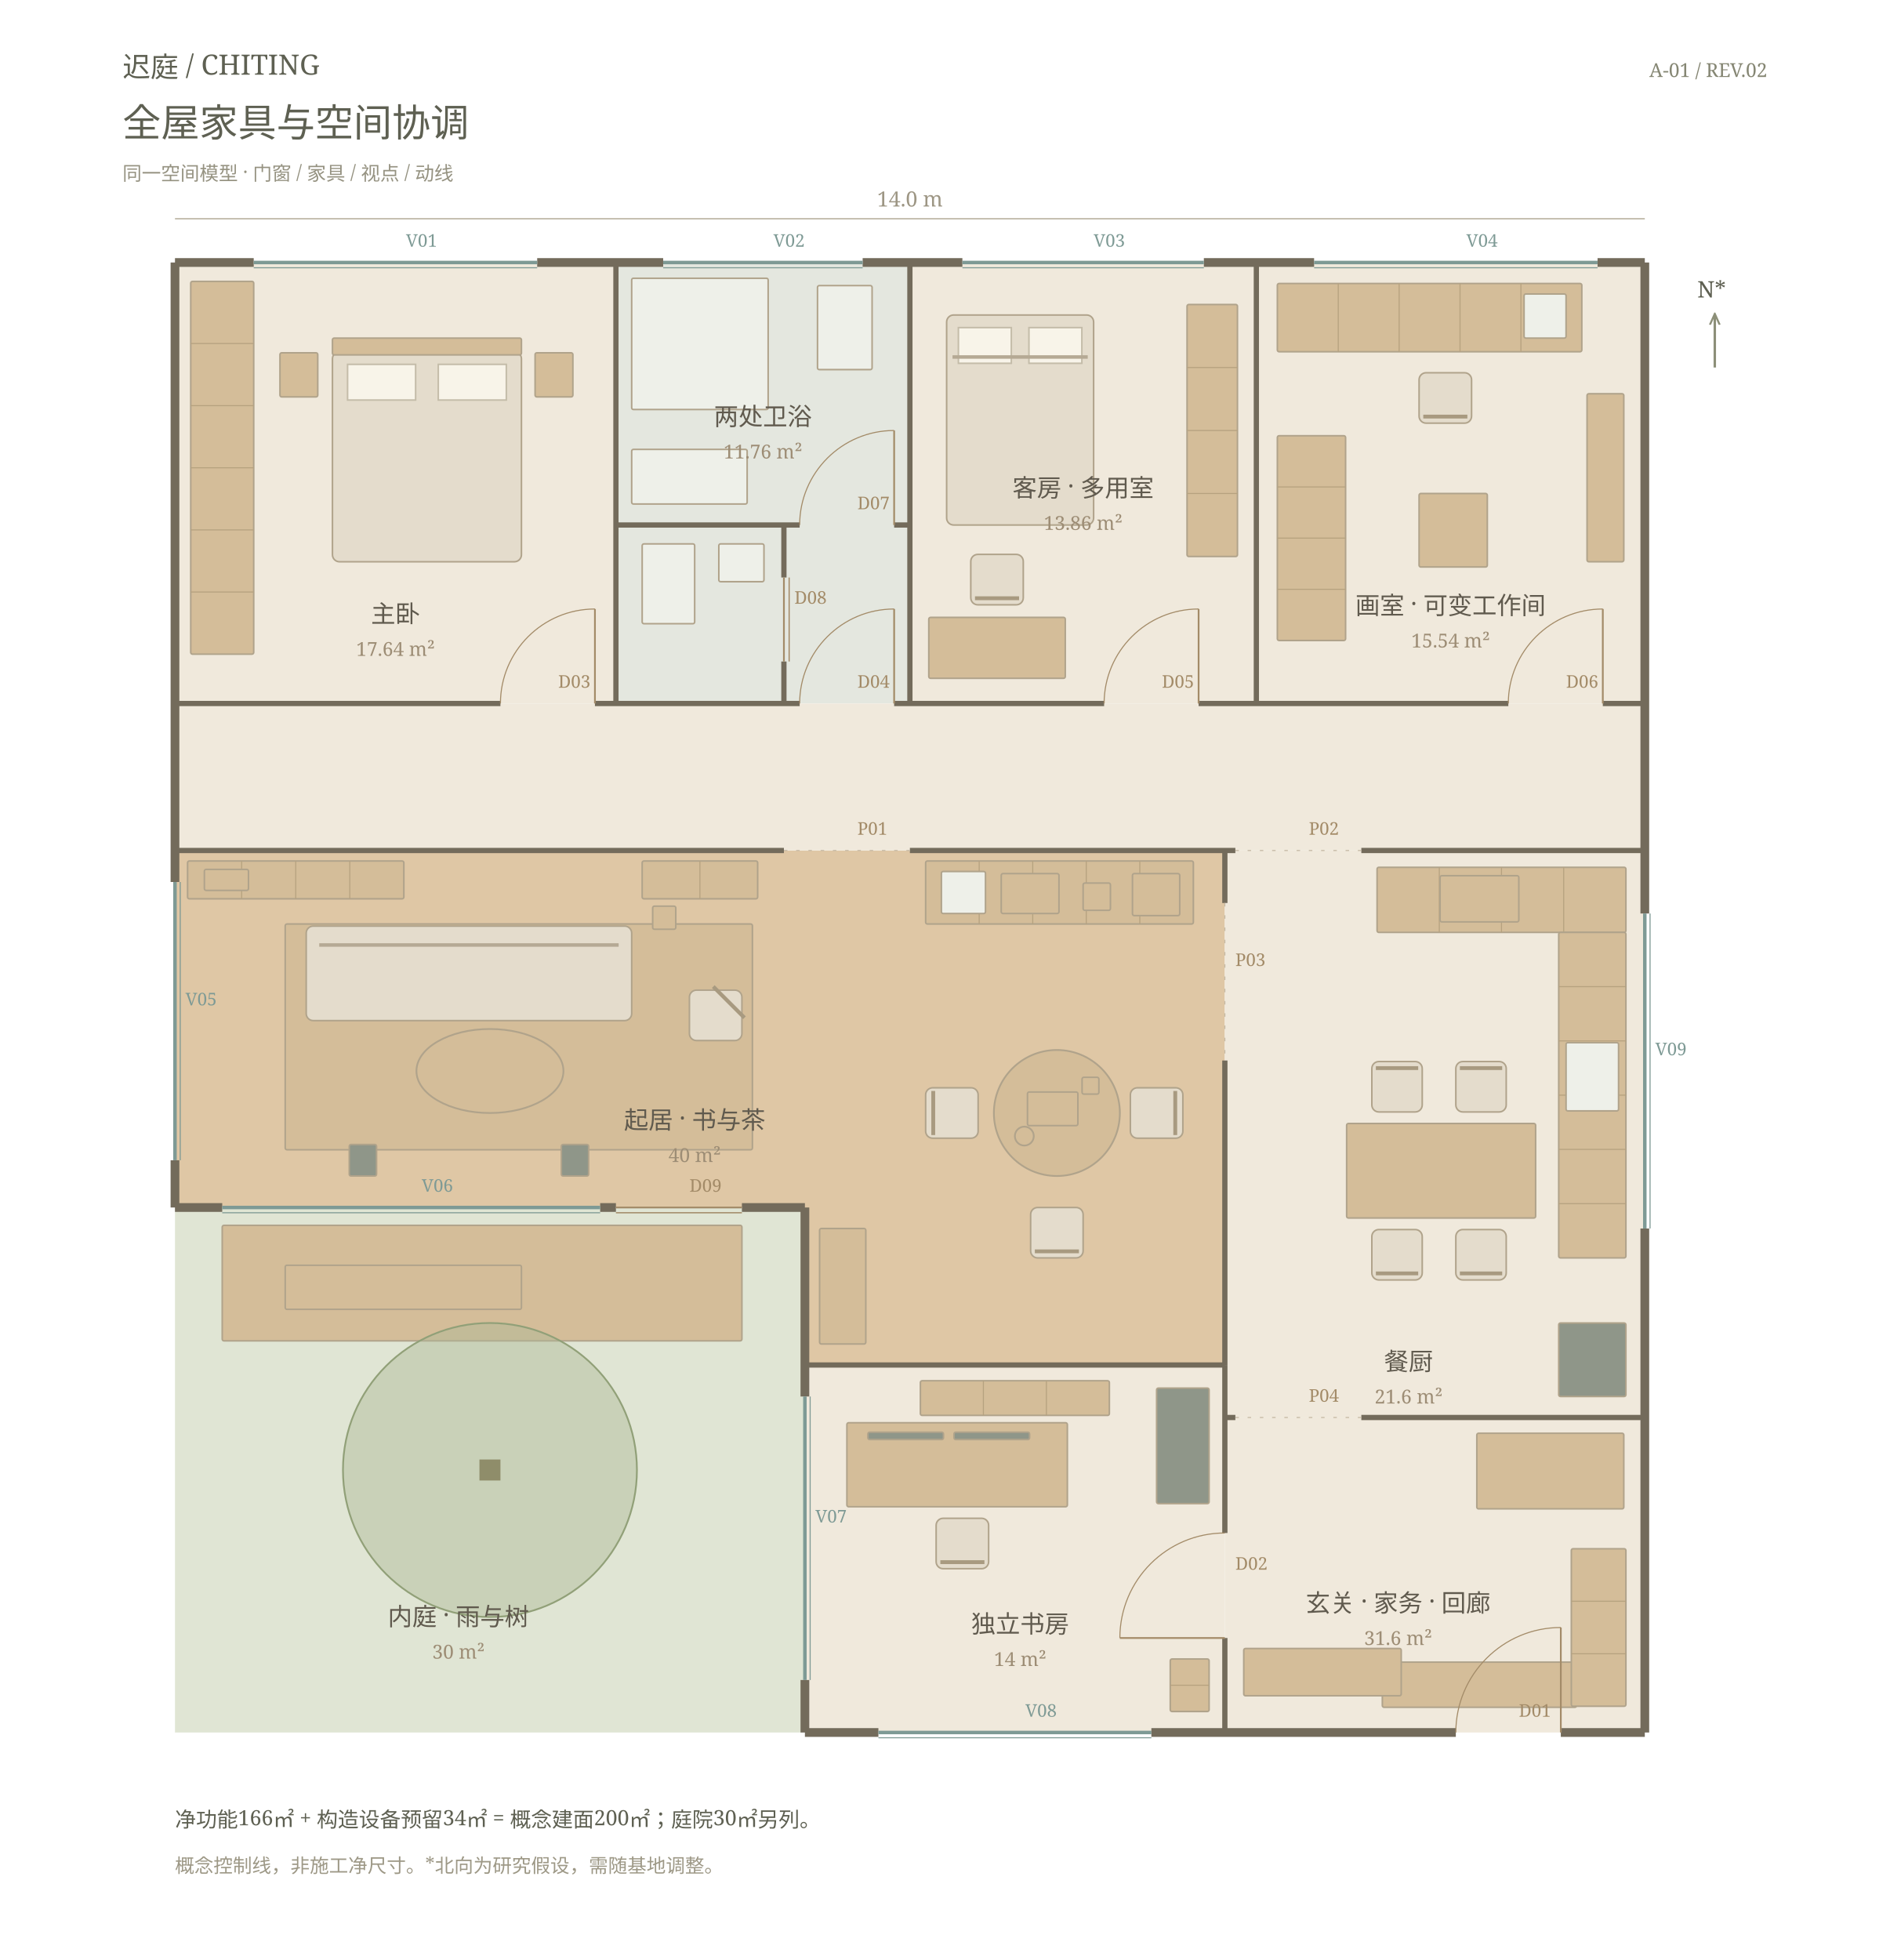
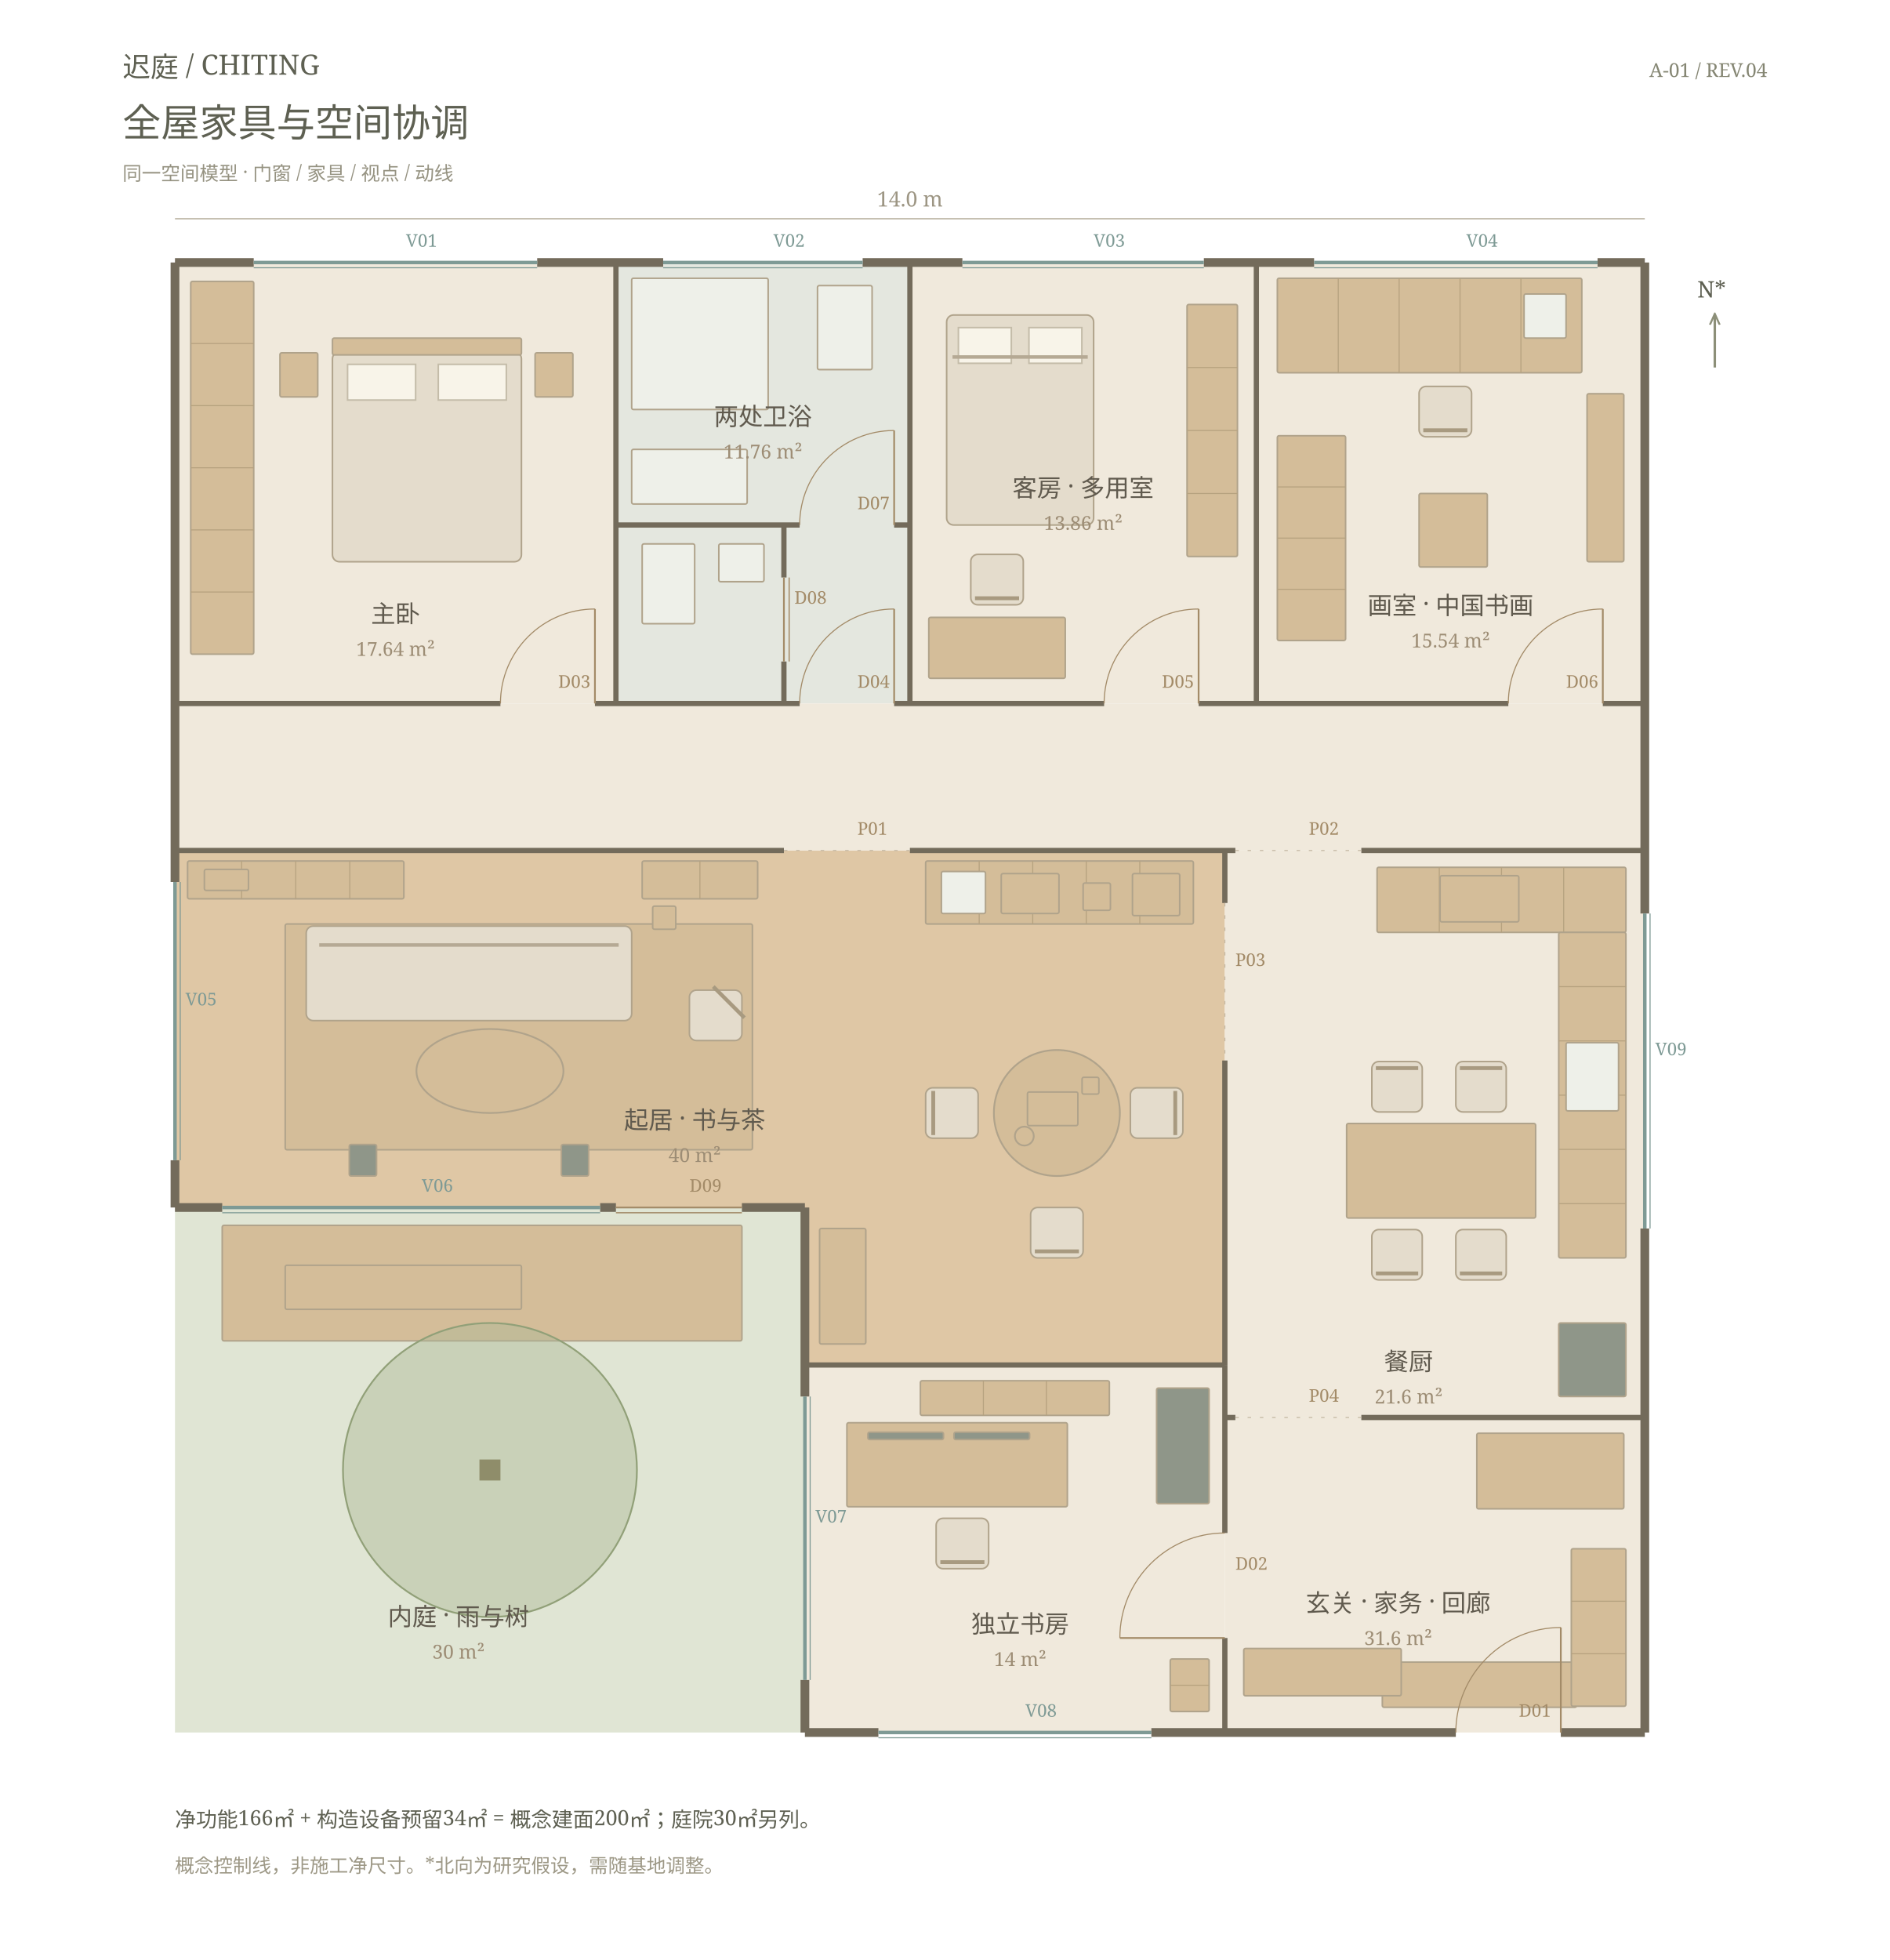
<svg xmlns="http://www.w3.org/2000/svg" viewBox="0 0 1080 1120" role="img" aria-label="迟庭 · 同模型全屋平面" style="display:block;width:100%;height:auto;background:#f8f5ee;font-family:Georgia,'Songti SC','Noto Serif SC',serif">
  <defs>
    <marker id="route-arrow" viewBox="0 0 10 10" refX="8" refY="5" markerWidth="5" markerHeight="5" orient="auto-start-reverse">
      <path d="M0 1L9 5L0 9" fill="none" stroke="context-stroke" stroke-width="1.6" />
    </marker>
  </defs>
  <text x="70" y="44" font-size="16" fill="#5e6052">迟庭  /  CHITING</text>
-   <text x="1010" y="44" font-size="11" fill="#858673" text-anchor="end">A-01 / REV.02</text>
+   <text x="1010" y="44" font-size="11" fill="#858673" text-anchor="end">A-01 / REV.04</text>
  <text x="70" y="78" font-size="22" fill="#5e6052">全屋家具与空间协调</text>
  <text x="70" y="103" font-size="11" fill="#959281">同一空间模型 · 门窗 / 家具 / 视点 / 动线</text>
  <g class="house-zone" data-id="living" role="button" tabindex="0" aria-pressed="true" aria-label="起居 · 书与茶">
    <path class="hp-zone-hit" d="M100 486 L700 486 L700 690 L100 690Z M460 690 L700 690 L700 780 L460 780Z" fill="#dfc7a5" stroke="transparent" stroke-width="3" />
  </g>
  <g class="house-zone" data-id="study" role="button" tabindex="0" aria-pressed="false" aria-label="独立书房">
    <path class="hp-zone-hit" d="M460 780 L700 780 L700 990 L460 990Z" fill="#f0e9dc" stroke="transparent" stroke-width="3" />
  </g>
  <g class="house-zone" data-id="bedroom" role="button" tabindex="0" aria-pressed="false" aria-label="主卧">
    <path class="hp-zone-hit" d="M100 150 L352 150 L352 402 L100 402Z" fill="#f0e9dc" stroke="transparent" stroke-width="3" />
  </g>
  <g class="house-zone" data-id="kitchen" role="button" tabindex="0" aria-pressed="false" aria-label="餐厨">
    <path class="hp-zone-hit" d="M700 486 L940 486 L940 810 L700 810Z" fill="#f0e9dc" stroke="transparent" stroke-width="3" />
  </g>
  <g class="house-zone" data-id="flex" role="button" tabindex="0" aria-pressed="false" aria-label="客房 · 多用室">
    <path class="hp-zone-hit" d="M520 150 L718 150 L718 402 L520 402Z" fill="#f0e9dc" stroke="transparent" stroke-width="3" />
  </g>
-   <g class="house-zone" data-id="reserve" role="button" tabindex="0" aria-pressed="false" aria-label="画室 · 可变工作间">
+   <g class="house-zone" data-id="reserve" role="button" tabindex="0" aria-pressed="false" aria-label="画室 · 中国书画">
    <path class="hp-zone-hit" d="M718 150 L940 150 L940 402 L718 402Z" fill="#f0e9dc" stroke="transparent" stroke-width="3" />
  </g>
  <g class="house-zone" data-id="bath" role="button" tabindex="0" aria-pressed="false" aria-label="两处卫浴">
    <path class="hp-zone-hit" d="M352 150 L520 150 L520 402 L352 402Z" fill="#e4e7df" stroke="transparent" stroke-width="3" />
  </g>
  <g class="house-zone" data-id="entry" role="button" tabindex="0" aria-pressed="false" aria-label="玄关 · 家务 · 回廊">
    <path class="hp-zone-hit" d="M100 402 L940 402 L940 486 L100 486Z M700 810 L940 810 L940 990 L700 990Z" fill="#f0e9dc" stroke="transparent" stroke-width="3" />
  </g>
  <g class="house-zone" data-id="garden" role="button" tabindex="0" aria-pressed="false" aria-label="内庭 · 雨与树">
    <path class="hp-zone-hit" d="M100 690 L460 690 L460 990 L100 990Z" fill="#e0e5d4" stroke="transparent" stroke-width="3" />
  </g>
  <g class="plan-furniture" data-furniture="F-L14" pointer-events="none">
    <rect x="163" y="528" width="267" height="129" fill="#d4bd99" stroke="#b0a38b" stroke-width=".9" rx="1" />
  </g>
  <g class="plan-furniture" data-furniture="F-E04" pointer-events="none">
    <rect x="790" y="949.8" width="111" height="25.8" fill="#d4bd99" stroke="#b0a38b" stroke-width=".9" rx="1" />
  </g>
  <g class="plan-furniture" data-furniture="F-G03" pointer-events="none">
    <rect x="127" y="700.2" width="297" height="66" fill="#d4bd99" stroke="#b0a38b" stroke-width=".9" rx="1" />
  </g>
  <g class="plan-furniture" data-furniture="F-L01" pointer-events="none">
    <rect x="175" y="529.2" width="186" height="54" fill="#e4dccc" stroke="#b0a38b" stroke-width=".9" rx="4" />
    <line x1="182.44" y1="540" x2="353.56" y2="540" stroke="#b5a994" stroke-width="2" />
  </g>
  <g class="plan-furniture" data-furniture="F-L02" pointer-events="none">
    <ellipse cx="280" cy="612" rx="42" ry="24" fill="#d4bd99" stroke="#b0a38b" />
  </g>
  <g class="plan-furniture" data-furniture="F-L03" pointer-events="none">
    <rect x="394" y="565.8" width="30" height="28.8" fill="#e4dccc" stroke="#b0a38b" stroke-width=".9" rx="4" />
    <g transform="rotate(45 409 580.2)">
      <line x1="396.4" y1="569.544" x2="421.6" y2="569.544" stroke="#a89a80" stroke-width="2.2" />
    </g>
  </g>
  <g class="plan-furniture" data-furniture="F-L04" pointer-events="none">
    <ellipse cx="604" cy="636" rx="36" ry="36" fill="#d4bd99" stroke="#b0a38b" />
  </g>
  <g class="plan-furniture" data-furniture="F-L05" pointer-events="none">
    <rect x="589" y="690" width="30" height="28.8" fill="#e4dccc" stroke="#b0a38b" stroke-width=".9" rx="4" />
    <g transform="rotate(180 604 704.4)">
      <line x1="591.4" y1="693.744" x2="616.6" y2="693.744" stroke="#a89a80" stroke-width="2.2" />
    </g>
  </g>
  <g class="plan-furniture" data-furniture="F-L06" pointer-events="none">
    <rect x="529" y="621.6" width="30" height="28.8" fill="#e4dccc" stroke="#b0a38b" stroke-width=".9" rx="4" />
    <g transform="rotate(270 544 636)">
      <line x1="531.4" y1="625.344" x2="556.6" y2="625.344" stroke="#a89a80" stroke-width="2.2" />
    </g>
  </g>
  <g class="plan-furniture" data-furniture="F-L07" pointer-events="none">
    <rect x="646" y="621.6" width="30" height="28.8" fill="#e4dccc" stroke="#b0a38b" stroke-width=".9" rx="4" />
    <g transform="rotate(90 661 636)">
      <line x1="648.4" y1="625.344" x2="673.6" y2="625.344" stroke="#a89a80" stroke-width="2.2" />
    </g>
  </g>
  <g class="plan-furniture" data-furniture="F-L08" pointer-events="none">
    <rect x="107.2" y="492" width="123.6" height="21.6" fill="#d4bd99" stroke="#b0a38b" stroke-width=".9" rx="1" />
    <line x1="138.1" y1="492" x2="138.1" y2="513.6" stroke="#b6a27f" stroke-width="0.6" />
    <line x1="169" y1="492" x2="169" y2="513.6" stroke="#b6a27f" stroke-width="0.6" />
    <line x1="199.9" y1="492" x2="199.9" y2="513.6" stroke="#b6a27f" stroke-width="0.6" />
  </g>
  <g class="plan-furniture" data-furniture="F-L09" pointer-events="none">
    <rect x="367" y="492" width="66" height="21.6" fill="#d4bd99" stroke="#b0a38b" stroke-width=".9" rx="1" />
    <line x1="400" y1="492" x2="400" y2="513.6" stroke="#b6a27f" stroke-width="0.6" />
  </g>
  <g class="plan-furniture" data-furniture="F-L10" pointer-events="none">
    <rect x="529" y="492" width="153" height="36" fill="#d4bd99" stroke="#b0a38b" stroke-width=".9" rx="1" />
    <line x1="559.6" y1="492" x2="559.6" y2="528" stroke="#b6a27f" stroke-width="0.6" />
    <line x1="590.2" y1="492" x2="590.2" y2="528" stroke="#b6a27f" stroke-width="0.6" />
    <line x1="620.8" y1="492" x2="620.8" y2="528" stroke="#b6a27f" stroke-width="0.6" />
    <line x1="651.4" y1="492" x2="651.4" y2="528" stroke="#b6a27f" stroke-width="0.6" />
  </g>
  <g class="plan-furniture" data-furniture="F-L11" pointer-events="none">
    <rect x="199.6" y="654" width="15.6" height="18" fill="#8f9689" stroke="#b0a38b" stroke-width=".9" rx="1" />
  </g>
  <g class="plan-furniture" data-furniture="F-L12" pointer-events="none">
    <rect x="320.8" y="654" width="15.6" height="18" fill="#8f9689" stroke="#b0a38b" stroke-width=".9" rx="1" />
  </g>
  <g class="plan-furniture" data-furniture="F-L13" pointer-events="none">
    <rect x="468.4" y="702" width="26.4" height="66" fill="#d4bd99" stroke="#b0a38b" stroke-width=".9" rx="1" />
  </g>
  <g class="plan-furniture" data-furniture="F-L15" pointer-events="none">
    <rect x="538" y="498" width="25.2" height="24" fill="#eef0e9" stroke="#b0a38b" stroke-width=".9" rx="1" />
  </g>
  <g class="plan-furniture" data-furniture="F-L16" pointer-events="none">
    <rect x="572.2" y="499.2" width="33" height="22.8" fill="#d4bd99" stroke="#b0a38b" stroke-width=".9" rx="1" />
  </g>
  <g class="plan-furniture" data-furniture="F-L17" pointer-events="none">
    <rect x="619" y="504.6" width="15.6" height="15.6" fill="#d4bd99" stroke="#b0a38b" stroke-width=".9" rx="1" />
  </g>
  <g class="plan-furniture" data-furniture="F-L18" pointer-events="none">
    <rect x="647.2" y="499.2" width="27" height="24" fill="#d4bd99" stroke="#b0a38b" stroke-width=".9" rx="1" />
  </g>
  <g class="plan-furniture" data-furniture="F-L19" pointer-events="none">
    <rect x="373" y="517.8" width="13.2" height="13.2" fill="#d4bd99" stroke="#b0a38b" stroke-width=".9" rx="1" />
  </g>
  <g class="plan-furniture" data-furniture="F-L20" pointer-events="none">
    <rect x="116.8" y="496.8" width="25.2" height="12" fill="#d4bd99" stroke="#b0a38b" stroke-width=".9" rx="1" />
  </g>
  <g class="plan-furniture" data-furniture="F-L21" pointer-events="none">
    <rect x="587.2" y="624" width="28.8" height="19.2" fill="#d4bd99" stroke="#b0a38b" stroke-width=".9" rx="1" />
  </g>
  <g class="plan-furniture" data-furniture="F-L22" pointer-events="none">
    <rect x="618.4" y="615.6" width="9.6" height="9.6" fill="#d4bd99" stroke="#b0a38b" stroke-width=".9" rx="1" />
  </g>
  <g class="plan-furniture" data-furniture="F-L23" pointer-events="none">
    <ellipse cx="585.4" cy="649.2" rx="5.4" ry="5.4" fill="#d4bd99" stroke="#b0a38b" />
  </g>
  <g class="plan-furniture" data-furniture="F-S01" pointer-events="none">
    <rect x="484" y="813" width="126" height="48" fill="#d4bd99" stroke="#b0a38b" stroke-width=".9" rx="1" />
  </g>
  <g class="plan-furniture" data-furniture="F-S02" pointer-events="none">
    <rect x="535" y="867.6" width="30" height="28.8" fill="#e4dccc" stroke="#b0a38b" stroke-width=".9" rx="4" />
    <g transform="rotate(180 550 882)">
      <line x1="537.4" y1="871.344" x2="562.6" y2="871.344" stroke="#a89a80" stroke-width="2.2" />
    </g>
  </g>
  <g class="plan-furniture" data-furniture="F-S03" pointer-events="none">
    <rect x="526" y="789" width="108" height="19.8" fill="#d4bd99" stroke="#b0a38b" stroke-width=".9" rx="1" />
    <line x1="562" y1="789" x2="562" y2="808.8" stroke="#b6a27f" stroke-width="0.6" />
    <line x1="598" y1="789" x2="598" y2="808.8" stroke="#b6a27f" stroke-width="0.6" />
  </g>
  <g class="plan-furniture" data-furniture="F-S04" pointer-events="none">
    <rect x="661" y="793.2" width="30" height="66" fill="#8f9689" stroke="#b0a38b" stroke-width=".9" rx="1" />
  </g>
  <g class="plan-furniture" data-furniture="F-S05" pointer-events="none">
    <rect x="668.8" y="948" width="22.2" height="30" fill="#d4bd99" stroke="#b0a38b" stroke-width=".9" rx="1" />
    <line x1="668.8" y1="963" x2="691" y2="963" stroke="#b6a27f" stroke-width="0.6" />
  </g>
  <g class="plan-furniture" data-furniture="F-S06" pointer-events="none">
    <rect x="496" y="818.4" width="43.2" height="4.2" fill="#8f9689" stroke="#b0a38b" stroke-width=".9" rx="1" />
  </g>
  <g class="plan-furniture" data-furniture="F-S07" pointer-events="none">
    <rect x="545.2" y="818.4" width="43.2" height="4.2" fill="#8f9689" stroke="#b0a38b" stroke-width=".9" rx="1" />
  </g>
  <g class="plan-furniture" data-furniture="F-B01" pointer-events="none">
    <rect x="190" y="201" width="108" height="120" fill="#e4dccc" stroke="#b0a38b" stroke-width=".9" rx="4" />
    <rect x="198.64" y="208.2" width="38.88" height="20.4" fill="#f8f4e9" stroke="#c4bca9" stroke-width=".9" />
    <rect x="250.48" y="208.2" width="38.88" height="20.4" fill="#f8f4e9" stroke="#c4bca9" stroke-width=".9" />
  </g>
  <g class="plan-furniture" data-furniture="F-B02" pointer-events="none">
    <rect x="190" y="193.2" width="108" height="9.6" fill="#d4bd99" stroke="#b0a38b" stroke-width=".9" rx="1" />
  </g>
  <g class="plan-furniture" data-furniture="F-B03" pointer-events="none">
    <rect x="109" y="160.8" width="36" height="213" fill="#d4bd99" stroke="#b0a38b" stroke-width=".9" rx="1" />
    <line x1="109" y1="196.3" x2="145" y2="196.3" stroke="#b6a27f" stroke-width="0.6" />
    <line x1="109" y1="231.8" x2="145" y2="231.8" stroke="#b6a27f" stroke-width="0.6" />
    <line x1="109" y1="267.3" x2="145" y2="267.3" stroke="#b6a27f" stroke-width="0.6" />
    <line x1="109" y1="302.8" x2="145" y2="302.8" stroke="#b6a27f" stroke-width="0.6" />
    <line x1="109" y1="338.3" x2="145" y2="338.3" stroke="#b6a27f" stroke-width="0.6" />
  </g>
  <g class="plan-furniture" data-furniture="F-B04" pointer-events="none">
    <rect x="160" y="201.6" width="21.6" height="25.2" fill="#d4bd99" stroke="#b0a38b" stroke-width=".9" rx="1" />
  </g>
  <g class="plan-furniture" data-furniture="F-B05" pointer-events="none">
    <rect x="305.8" y="201.6" width="21.6" height="25.2" fill="#d4bd99" stroke="#b0a38b" stroke-width=".9" rx="1" />
  </g>
  <g class="plan-furniture" data-furniture="F-K01" pointer-events="none">
    <rect x="787" y="495.6" width="142.2" height="37.2" fill="#d4bd99" stroke="#b0a38b" stroke-width=".9" rx="1" />
    <line x1="822.55" y1="495.6" x2="822.55" y2="532.8" stroke="#b6a27f" stroke-width="0.6" />
    <line x1="858.1" y1="495.6" x2="858.1" y2="532.8" stroke="#b6a27f" stroke-width="0.6" />
    <line x1="893.65" y1="495.6" x2="893.65" y2="532.8" stroke="#b6a27f" stroke-width="0.6" />
  </g>
  <g class="plan-furniture" data-furniture="F-K02" pointer-events="none">
    <rect x="890.8" y="532.8" width="38.4" height="186" fill="#d4bd99" stroke="#b0a38b" stroke-width=".9" rx="1" />
    <line x1="890.8" y1="563.8" x2="929.2" y2="563.8" stroke="#b6a27f" stroke-width="0.6" />
    <line x1="890.8" y1="594.8" x2="929.2" y2="594.8" stroke="#b6a27f" stroke-width="0.6" />
    <line x1="890.8" y1="625.8" x2="929.2" y2="625.8" stroke="#b6a27f" stroke-width="0.6" />
    <line x1="890.8" y1="656.8" x2="929.2" y2="656.8" stroke="#b6a27f" stroke-width="0.6" />
    <line x1="890.8" y1="687.8" x2="929.2" y2="687.8" stroke="#b6a27f" stroke-width="0.6" />
  </g>
  <g class="plan-furniture" data-furniture="F-K03" pointer-events="none">
    <rect x="890.8" y="756" width="38.4" height="42" fill="#8f9689" stroke="#b0a38b" stroke-width=".9" rx="1" />
  </g>
  <g class="plan-furniture" data-furniture="F-K04" pointer-events="none">
    <rect x="769.6" y="642" width="108" height="54" fill="#d4bd99" stroke="#b0a38b" stroke-width=".9" rx="1" />
  </g>
  <g class="plan-furniture" data-furniture="F-K05" pointer-events="none">
    <rect x="784" y="606.6" width="28.8" height="28.8" fill="#e4dccc" stroke="#b0a38b" stroke-width=".9" rx="4" />
    <g transform="rotate(0 798.4 621)">
      <line x1="786.304" y1="610.344" x2="810.496" y2="610.344" stroke="#a89a80" stroke-width="2.2" />
    </g>
  </g>
  <g class="plan-furniture" data-furniture="F-K06" pointer-events="none">
    <rect x="832" y="606.6" width="28.8" height="28.8" fill="#e4dccc" stroke="#b0a38b" stroke-width=".9" rx="4" />
    <g transform="rotate(0 846.4 621)">
      <line x1="834.304" y1="610.344" x2="858.496" y2="610.344" stroke="#a89a80" stroke-width="2.2" />
    </g>
  </g>
  <g class="plan-furniture" data-furniture="F-K07" pointer-events="none">
    <rect x="784" y="702.6" width="28.8" height="28.8" fill="#e4dccc" stroke="#b0a38b" stroke-width=".9" rx="4" />
    <g transform="rotate(180 798.4 717)">
      <line x1="786.304" y1="706.344" x2="810.496" y2="706.344" stroke="#a89a80" stroke-width="2.2" />
    </g>
  </g>
  <g class="plan-furniture" data-furniture="F-K08" pointer-events="none">
    <rect x="832" y="702.6" width="28.8" height="28.8" fill="#e4dccc" stroke="#b0a38b" stroke-width=".9" rx="4" />
    <g transform="rotate(180 846.4 717)">
      <line x1="834.304" y1="706.344" x2="858.496" y2="706.344" stroke="#a89a80" stroke-width="2.2" />
    </g>
  </g>
  <g class="plan-furniture" data-furniture="F-K09" pointer-events="none">
    <rect x="823" y="500.4" width="45" height="26.4" fill="#d4bd99" stroke="#b0a38b" stroke-width=".9" rx="1" />
  </g>
  <g class="plan-furniture" data-furniture="F-K10" pointer-events="none">
    <rect x="895" y="595.8" width="30" height="39" fill="#eef0e9" stroke="#b0a38b" stroke-width=".9" rx="1" />
  </g>
  <g class="plan-furniture" data-furniture="F-F01" pointer-events="none">
    <rect x="541" y="180" width="84" height="120" fill="#e4dccc" stroke="#b0a38b" stroke-width=".9" rx="4" />
    <rect x="547.72" y="187.2" width="30.24" height="20.4" fill="#f8f4e9" stroke="#c4bca9" stroke-width=".9" />
    <rect x="588.04" y="187.2" width="30.24" height="20.4" fill="#f8f4e9" stroke="#c4bca9" stroke-width=".9" />
    <line x1="544.36" y1="204" x2="621.64" y2="204" stroke="#b5a994" stroke-width="2" />
  </g>
  <g class="plan-furniture" data-furniture="F-F02" pointer-events="none">
    <rect x="678.4" y="174" width="28.8" height="144" fill="#d4bd99" stroke="#b0a38b" stroke-width=".9" rx="1" />
    <line x1="678.4" y1="210" x2="707.2" y2="210" stroke="#b6a27f" stroke-width="0.6" />
    <line x1="678.4" y1="246" x2="707.2" y2="246" stroke="#b6a27f" stroke-width="0.6" />
    <line x1="678.4" y1="282" x2="707.2" y2="282" stroke="#b6a27f" stroke-width="0.6" />
  </g>
  <g class="plan-furniture" data-furniture="F-F03" pointer-events="none">
    <rect x="530.8" y="352.8" width="78" height="34.8" fill="#d4bd99" stroke="#b0a38b" stroke-width=".9" rx="1" />
  </g>
  <g class="plan-furniture" data-furniture="F-F04" pointer-events="none">
    <rect x="554.8" y="316.8" width="30" height="28.8" fill="#e4dccc" stroke="#b0a38b" stroke-width=".9" rx="4" />
    <g transform="rotate(180 569.8 331.2)">
      <line x1="557.2" y1="320.544" x2="582.4" y2="320.544" stroke="#a89a80" stroke-width="2.2" />
    </g>
  </g>
  <g class="plan-furniture" data-furniture="F-R01" pointer-events="none">
-     <rect x="730" y="162" width="174" height="39" fill="#d4bd99" stroke="#b0a38b" stroke-width=".9" rx="1" />
-     <line x1="764.8" y1="162" x2="764.8" y2="201" stroke="#b6a27f" stroke-width="0.6" />
-     <line x1="799.6" y1="162" x2="799.6" y2="201" stroke="#b6a27f" stroke-width="0.6" />
-     <line x1="834.4" y1="162" x2="834.4" y2="201" stroke="#b6a27f" stroke-width="0.6" />
-     <line x1="869.2" y1="162" x2="869.2" y2="201" stroke="#b6a27f" stroke-width="0.6" />
+     <rect x="730" y="159" width="174" height="54" fill="#d4bd99" stroke="#b0a38b" stroke-width=".9" rx="1" />
+     <line x1="764.8" y1="159" x2="764.8" y2="213" stroke="#b6a27f" stroke-width="0.6" />
+     <line x1="799.6" y1="159" x2="799.6" y2="213" stroke="#b6a27f" stroke-width="0.6" />
+     <line x1="834.4" y1="159" x2="834.4" y2="213" stroke="#b6a27f" stroke-width="0.6" />
+     <line x1="869.2" y1="159" x2="869.2" y2="213" stroke="#b6a27f" stroke-width="0.6" />
  </g>
  <g class="plan-furniture" data-furniture="F-R02" pointer-events="none">
    <rect x="730" y="249" width="39" height="117" fill="#d4bd99" stroke="#b0a38b" stroke-width=".9" rx="1" />
    <line x1="730" y1="278.25" x2="769" y2="278.25" stroke="#b6a27f" stroke-width="0.6" />
    <line x1="730" y1="307.5" x2="769" y2="307.5" stroke="#b6a27f" stroke-width="0.6" />
    <line x1="730" y1="336.75" x2="769" y2="336.75" stroke="#b6a27f" stroke-width="0.6" />
  </g>
  <g class="plan-furniture" data-furniture="F-R03" pointer-events="none">
-     <rect x="811" y="213" width="30" height="28.8" fill="#e4dccc" stroke="#b0a38b" stroke-width=".9" rx="4" />
-     <g transform="rotate(180 826 227.4)">
-       <line x1="813.4" y1="216.744" x2="838.6" y2="216.744" stroke="#a89a80" stroke-width="2.2" />
+     <rect x="811" y="220.8" width="30" height="28.8" fill="#e4dccc" stroke="#b0a38b" stroke-width=".9" rx="4" />
+     <g transform="rotate(180 826 235.2)">
+       <line x1="813.4" y1="224.544" x2="838.6" y2="224.544" stroke="#a89a80" stroke-width="2.2" />
    </g>
  </g>
  <g class="plan-furniture" data-furniture="F-R04" pointer-events="none">
    <rect x="811" y="282" width="39" height="42" fill="#d4bd99" stroke="#b0a38b" stroke-width=".9" rx="1" />
  </g>
  <g class="plan-furniture" data-furniture="F-R05" pointer-events="none">
    <rect x="907" y="225" width="21" height="96" fill="#d4bd99" stroke="#b0a38b" stroke-width=".9" rx="1" />
  </g>
  <g class="plan-furniture" data-furniture="F-R06" pointer-events="none">
    <rect x="871" y="168" width="24" height="25.2" fill="#eef0e9" stroke="#b0a38b" stroke-width=".9" rx="1" />
  </g>
  <g class="plan-furniture" data-furniture="F-W01" pointer-events="none">
    <rect x="361" y="159" width="78" height="75" fill="#eef0e9" stroke="#b0a38b" stroke-width=".9" rx="1" />
  </g>
  <g class="plan-furniture" data-furniture="F-W02" pointer-events="none">
    <rect x="361" y="256.8" width="66" height="31.2" fill="#eef0e9" stroke="#b0a38b" stroke-width=".9" rx="1" />
  </g>
  <g class="plan-furniture" data-furniture="F-W03" pointer-events="none">
    <rect x="467.2" y="163.2" width="31.2" height="48" fill="#eef0e9" stroke="#b0a38b" stroke-width=".9" rx="1" />
  </g>
  <g class="plan-furniture" data-furniture="F-W04" pointer-events="none">
    <rect x="367" y="310.8" width="30" height="45.6" fill="#eef0e9" stroke="#b0a38b" stroke-width=".9" rx="1" />
  </g>
  <g class="plan-furniture" data-furniture="F-W05" pointer-events="none">
    <rect x="410.8" y="310.8" width="25.8" height="21.6" fill="#eef0e9" stroke="#b0a38b" stroke-width=".9" rx="1" />
  </g>
  <g class="plan-furniture" data-furniture="F-E01" pointer-events="none">
    <rect x="844" y="819" width="84" height="43.2" fill="#d4bd99" stroke="#b0a38b" stroke-width=".9" rx="1" />
  </g>
  <g class="plan-furniture" data-furniture="F-E02" pointer-events="none">
    <rect x="898" y="885" width="31.2" height="90" fill="#d4bd99" stroke="#b0a38b" stroke-width=".9" rx="1" />
    <line x1="898" y1="915" x2="929.2" y2="915" stroke="#b6a27f" stroke-width="0.6" />
    <line x1="898" y1="945" x2="929.2" y2="945" stroke="#b6a27f" stroke-width="0.6" />
  </g>
  <g class="plan-furniture" data-furniture="F-E03" pointer-events="none">
    <rect x="710.8" y="942" width="90" height="27" fill="#d4bd99" stroke="#b0a38b" stroke-width=".9" rx="1" />
  </g>
  <g class="plan-furniture" data-furniture="F-G01" pointer-events="none">
    <rect x="163" y="723" width="135" height="25.2" fill="#d4bd99" stroke="#b0a38b" stroke-width=".9" rx="1" />
  </g>
  <g class="plan-furniture" data-furniture="F-G02" pointer-events="none">
    <ellipse data-canopy="F-G02" cx="280" cy="840" rx="84" ry="84" fill="#adb998" fill-opacity=".45" stroke="#91a078" />
    <rect x="274" y="834" width="12" height="12" fill="#8f8d6a" stroke="none" stroke-width=".9" />
  </g>
  <line x1="100" y1="150" x2="145" y2="150" stroke="#736b5b" stroke-width="5" />
  <line x1="307" y1="150" x2="379" y2="150" stroke="#736b5b" stroke-width="5" />
  <line x1="493" y1="150" x2="550" y2="150" stroke="#736b5b" stroke-width="5" />
  <line x1="688" y1="150" x2="751" y2="150" stroke="#736b5b" stroke-width="5" />
  <line x1="913" y1="150" x2="940" y2="150" stroke="#736b5b" stroke-width="5" />
  <line x1="100" y1="150" x2="100" y2="504" stroke="#736b5b" stroke-width="5" />
  <line x1="100" y1="663" x2="100" y2="690" stroke="#736b5b" stroke-width="5" />
  <line x1="100" y1="690" x2="127" y2="690" stroke="#736b5b" stroke-width="5" />
  <line x1="343" y1="690" x2="352" y2="690" stroke="#736b5b" stroke-width="5" />
  <line x1="424" y1="690" x2="460" y2="690" stroke="#736b5b" stroke-width="5" />
  <line x1="460" y1="690" x2="460" y2="798" stroke="#736b5b" stroke-width="5" />
  <line x1="460" y1="960" x2="460" y2="990" stroke="#736b5b" stroke-width="5" />
  <line x1="460" y1="990" x2="502" y2="990" stroke="#736b5b" stroke-width="5" />
  <line x1="658" y1="990" x2="832" y2="990" stroke="#736b5b" stroke-width="5" />
  <line x1="892" y1="990" x2="940" y2="990" stroke="#736b5b" stroke-width="5" />
  <line x1="940" y1="150" x2="940" y2="522" stroke="#736b5b" stroke-width="5" />
  <line x1="940" y1="702" x2="940" y2="990" stroke="#736b5b" stroke-width="5" />
  <line x1="352" y1="150" x2="352" y2="402" stroke="#736b5b" stroke-width="3" />
  <line x1="520" y1="150" x2="520" y2="402" stroke="#736b5b" stroke-width="3" />
  <line x1="718" y1="150" x2="718" y2="402" stroke="#736b5b" stroke-width="3" />
  <line x1="100" y1="402" x2="286" y2="402" stroke="#736b5b" stroke-width="3" />
  <line x1="340" y1="402" x2="457" y2="402" stroke="#736b5b" stroke-width="3" />
  <line x1="511" y1="402" x2="631" y2="402" stroke="#736b5b" stroke-width="3" />
  <line x1="685" y1="402" x2="862" y2="402" stroke="#736b5b" stroke-width="3" />
  <line x1="916" y1="402" x2="940" y2="402" stroke="#736b5b" stroke-width="3" />
  <line x1="100" y1="486" x2="448" y2="486" stroke="#736b5b" stroke-width="3" />
  <line x1="520" y1="486" x2="706" y2="486" stroke="#736b5b" stroke-width="3" />
  <line x1="778" y1="486" x2="940" y2="486" stroke="#736b5b" stroke-width="3" />
  <line x1="352" y1="300" x2="457" y2="300" stroke="#736b5b" stroke-width="3" />
  <line x1="511" y1="300" x2="520" y2="300" stroke="#736b5b" stroke-width="3" />
  <line x1="448" y1="300" x2="448" y2="330" stroke="#736b5b" stroke-width="3" />
  <line x1="448" y1="378" x2="448" y2="402" stroke="#736b5b" stroke-width="3" />
  <line x1="460" y1="780" x2="700" y2="780" stroke="#736b5b" stroke-width="3" />
  <line x1="700" y1="486" x2="700" y2="516" stroke="#736b5b" stroke-width="3" />
  <line x1="700" y1="606" x2="700" y2="780" stroke="#736b5b" stroke-width="3" />
  <line x1="700" y1="780" x2="700" y2="876" stroke="#736b5b" stroke-width="3" />
  <line x1="700" y1="936" x2="700" y2="990" stroke="#736b5b" stroke-width="3" />
  <line x1="700" y1="810" x2="706" y2="810" stroke="#736b5b" stroke-width="3" />
  <line x1="778" y1="810" x2="940" y2="810" stroke="#736b5b" stroke-width="3" />
  <line x1="892" y1="990" x2="892" y2="930" stroke="#a38b68" stroke-width="1" />
  <path data-door="D01" d="M832 990 A60 60 0 0 1 892 930" fill="none" stroke="#a38b68" stroke-width=".6" />
  <text x="868" y="981" font-size="10" fill="#a38b68">D01</text>
  <line x1="700" y1="936" x2="640" y2="936" stroke="#a38b68" stroke-width="1" />
  <path data-door="D02" d="M700 876 A60 60 0 0 0 640 936" fill="none" stroke="#a38b68" stroke-width=".6" />
  <text x="706" y="897" font-size="10" fill="#a38b68">D02</text>
  <line x1="340" y1="402" x2="340" y2="348" stroke="#a38b68" stroke-width="1" />
  <path data-door="D03" d="M286 402 A54 54 0 0 1 340 348" fill="none" stroke="#a38b68" stroke-width=".6" />
  <text x="319" y="393" font-size="10" fill="#a38b68">D03</text>
  <line x1="511" y1="402" x2="511" y2="348" stroke="#a38b68" stroke-width="1" />
  <path data-door="D04" d="M457 402 A54 54 0 0 1 511 348" fill="none" stroke="#a38b68" stroke-width=".6" />
  <text x="490" y="393" font-size="10" fill="#a38b68">D04</text>
  <line x1="685" y1="402" x2="685" y2="348" stroke="#a38b68" stroke-width="1" />
  <path data-door="D05" d="M631 402 A54 54 0 0 1 685 348" fill="none" stroke="#a38b68" stroke-width=".6" />
  <text x="664" y="393" font-size="10" fill="#a38b68">D05</text>
  <line x1="916" y1="402" x2="916" y2="348" stroke="#a38b68" stroke-width="1" />
  <path data-door="D06" d="M862 402 A54 54 0 0 1 916 348" fill="none" stroke="#a38b68" stroke-width=".6" />
  <text x="895" y="393" font-size="10" fill="#a38b68">D06</text>
  <line x1="511" y1="300" x2="511" y2="246" stroke="#a38b68" stroke-width="1" />
  <path data-door="D07" d="M457 300 A54 54 0 0 1 511 246" fill="none" stroke="#a38b68" stroke-width=".6" />
  <text x="490" y="291" font-size="10" fill="#a38b68">D07</text>
  <line x1="448" y1="330" x2="448" y2="378" stroke="#a38b68" stroke-width="1" />
  <line x1="451" y1="330" x2="451" y2="378" stroke="#a38b68" stroke-width="0.7" />
  <text x="454" y="345" font-size="10" fill="#a38b68">D08</text>
  <line x1="352" y1="690" x2="424" y2="690" stroke="#a38b68" stroke-width="1" />
  <line x1="352" y1="693" x2="424" y2="693" stroke="#a38b68" stroke-width="0.7" />
  <text x="394" y="681" font-size="10" fill="#a38b68">D09</text>
  <line x1="448" y1="486" x2="520" y2="486" stroke="#c5b9a4" stroke-width="0.6" stroke-dasharray="2 5" />
  <text x="490" y="477" font-size="10" fill="#a38b68">P01</text>
  <line x1="706" y1="486" x2="778" y2="486" stroke="#c5b9a4" stroke-width="0.6" stroke-dasharray="2 5" />
  <text x="748" y="477" font-size="10" fill="#a38b68">P02</text>
  <line x1="700" y1="516" x2="700" y2="606" stroke="#c5b9a4" stroke-width="0.6" stroke-dasharray="2 5" />
  <text x="706" y="552" font-size="10" fill="#a38b68">P03</text>
  <line x1="706" y1="810" x2="778" y2="810" stroke="#c5b9a4" stroke-width="0.6" stroke-dasharray="2 5" />
  <text x="748" y="801" font-size="10" fill="#a38b68">P04</text>
  <line x1="145" y1="150" x2="307" y2="150" stroke="#7e9a95" stroke-width="2" />
  <line x1="145" y1="153" x2="307" y2="153" stroke="#7e9a95" stroke-width="0.6" />
  <text x="232" y="141" font-size="10" fill="#7e9a95">V01</text>
  <line x1="379" y1="150" x2="493" y2="150" stroke="#7e9a95" stroke-width="2" />
  <line x1="379" y1="153" x2="493" y2="153" stroke="#7e9a95" stroke-width="0.6" />
  <text x="442" y="141" font-size="10" fill="#7e9a95">V02</text>
  <line x1="550" y1="150" x2="688" y2="150" stroke="#7e9a95" stroke-width="2" />
  <line x1="550" y1="153" x2="688" y2="153" stroke="#7e9a95" stroke-width="0.6" />
  <text x="625" y="141" font-size="10" fill="#7e9a95">V03</text>
  <line x1="751" y1="150" x2="913" y2="150" stroke="#7e9a95" stroke-width="2" />
  <line x1="751" y1="153" x2="913" y2="153" stroke="#7e9a95" stroke-width="0.6" />
  <text x="838" y="141" font-size="10" fill="#7e9a95">V04</text>
  <line x1="100" y1="504" x2="100" y2="663" stroke="#7e9a95" stroke-width="2" />
  <line x1="103" y1="504" x2="103" y2="663" stroke="#7e9a95" stroke-width="0.6" />
  <text x="106" y="574.5" font-size="10" fill="#7e9a95">V05</text>
  <line x1="127" y1="690" x2="343" y2="690" stroke="#7e9a95" stroke-width="2" />
  <line x1="127" y1="693" x2="343" y2="693" stroke="#7e9a95" stroke-width="0.6" />
  <text x="241" y="681" font-size="10" fill="#7e9a95">V06</text>
  <line x1="460" y1="798" x2="460" y2="960" stroke="#7e9a95" stroke-width="2" />
  <line x1="463" y1="798" x2="463" y2="960" stroke="#7e9a95" stroke-width="0.6" />
  <text x="466" y="870" font-size="10" fill="#7e9a95">V07</text>
  <line x1="502" y1="990" x2="658" y2="990" stroke="#7e9a95" stroke-width="2" />
  <line x1="502" y1="993" x2="658" y2="993" stroke="#7e9a95" stroke-width="0.6" />
  <text x="586" y="981" font-size="10" fill="#7e9a95">V08</text>
  <line x1="940" y1="522" x2="940" y2="702" stroke="#7e9a95" stroke-width="2" />
  <line x1="943" y1="522" x2="943" y2="702" stroke="#7e9a95" stroke-width="0.6" />
  <text x="946" y="603" font-size="10" fill="#7e9a95">V09</text>
  <text x="397" y="645" font-size="14" fill="#605a4e" text-anchor="middle" pointer-events="none">起居 · 书与茶</text>
  <text x="397" y="664" font-size="11" fill="#9d8d75" text-anchor="middle" pointer-events="none">40 m²</text>
  <text x="583" y="933" font-size="14" fill="#605a4e" text-anchor="middle" pointer-events="none">独立书房</text>
  <text x="583" y="952" font-size="11" fill="#9d8d75" text-anchor="middle" pointer-events="none">14 m²</text>
  <text x="226" y="355.8" font-size="14" fill="#605a4e" text-anchor="middle" pointer-events="none">主卧</text>
  <text x="226" y="374.8" font-size="11" fill="#9d8d75" text-anchor="middle" pointer-events="none">17.64 m²</text>
  <text x="805" y="783" font-size="14" fill="#605a4e" text-anchor="middle" pointer-events="none">餐厨</text>
  <text x="805" y="802" font-size="11" fill="#9d8d75" text-anchor="middle" pointer-events="none">21.6 m²</text>
  <text x="619" y="283.8" font-size="14" fill="#605a4e" text-anchor="middle" pointer-events="none">客房 · 多用室</text>
  <text x="619" y="302.8" font-size="11" fill="#9d8d75" text-anchor="middle" pointer-events="none">13.86 m²</text>
-   <text x="829" y="351" font-size="14" fill="#605a4e" text-anchor="middle" pointer-events="none">画室 · 可变工作间</text>
+   <text x="829" y="351" font-size="14" fill="#605a4e" text-anchor="middle" pointer-events="none">画室 · 中国书画</text>
  <text x="829" y="370" font-size="11" fill="#9d8d75" text-anchor="middle" pointer-events="none">15.54 m²</text>
  <text x="436" y="243" font-size="14" fill="#605a4e" text-anchor="middle" pointer-events="none">两处卫浴</text>
  <text x="436" y="262" font-size="11" fill="#9d8d75" text-anchor="middle" pointer-events="none">11.76 m²</text>
  <text x="799" y="921" font-size="14" fill="#605a4e" text-anchor="middle" pointer-events="none">玄关 · 家务 · 回廊</text>
  <text x="799" y="940" font-size="11" fill="#9d8d75" text-anchor="middle" pointer-events="none">31.6 m²</text>
  <text x="262" y="928.8" font-size="14" fill="#605a4e" text-anchor="middle" pointer-events="none">内庭 · 雨与树</text>
  <text x="262" y="947.8" font-size="11" fill="#9d8d75" text-anchor="middle" pointer-events="none">30 m²</text>
  <line x1="100" y1="125" x2="940" y2="125" stroke="#b5ae9c" stroke-width="0.7" />
  <text x="520" y="118" font-size="12" fill="#9d9684" text-anchor="middle">14.0 m</text>
  <text x="970" y="170" font-size="13" fill="#5e6052">N*</text>
  <line x1="980" y1="210" x2="980" y2="180" stroke="#8c8f78" stroke-width="1.4" marker-end="url(#route-arrow)" />
  <text x="100" y="1044" font-size="12" fill="#5e6052">净功能166㎡ + 构造设备预留34㎡ = 概念建面200㎡；庭院30㎡另列。</text>
  <text x="100" y="1070" font-size="11" fill="#9d9886">概念控制线，非施工净尺寸。*北向为研究假设，需随基地调整。</text>
</svg>
